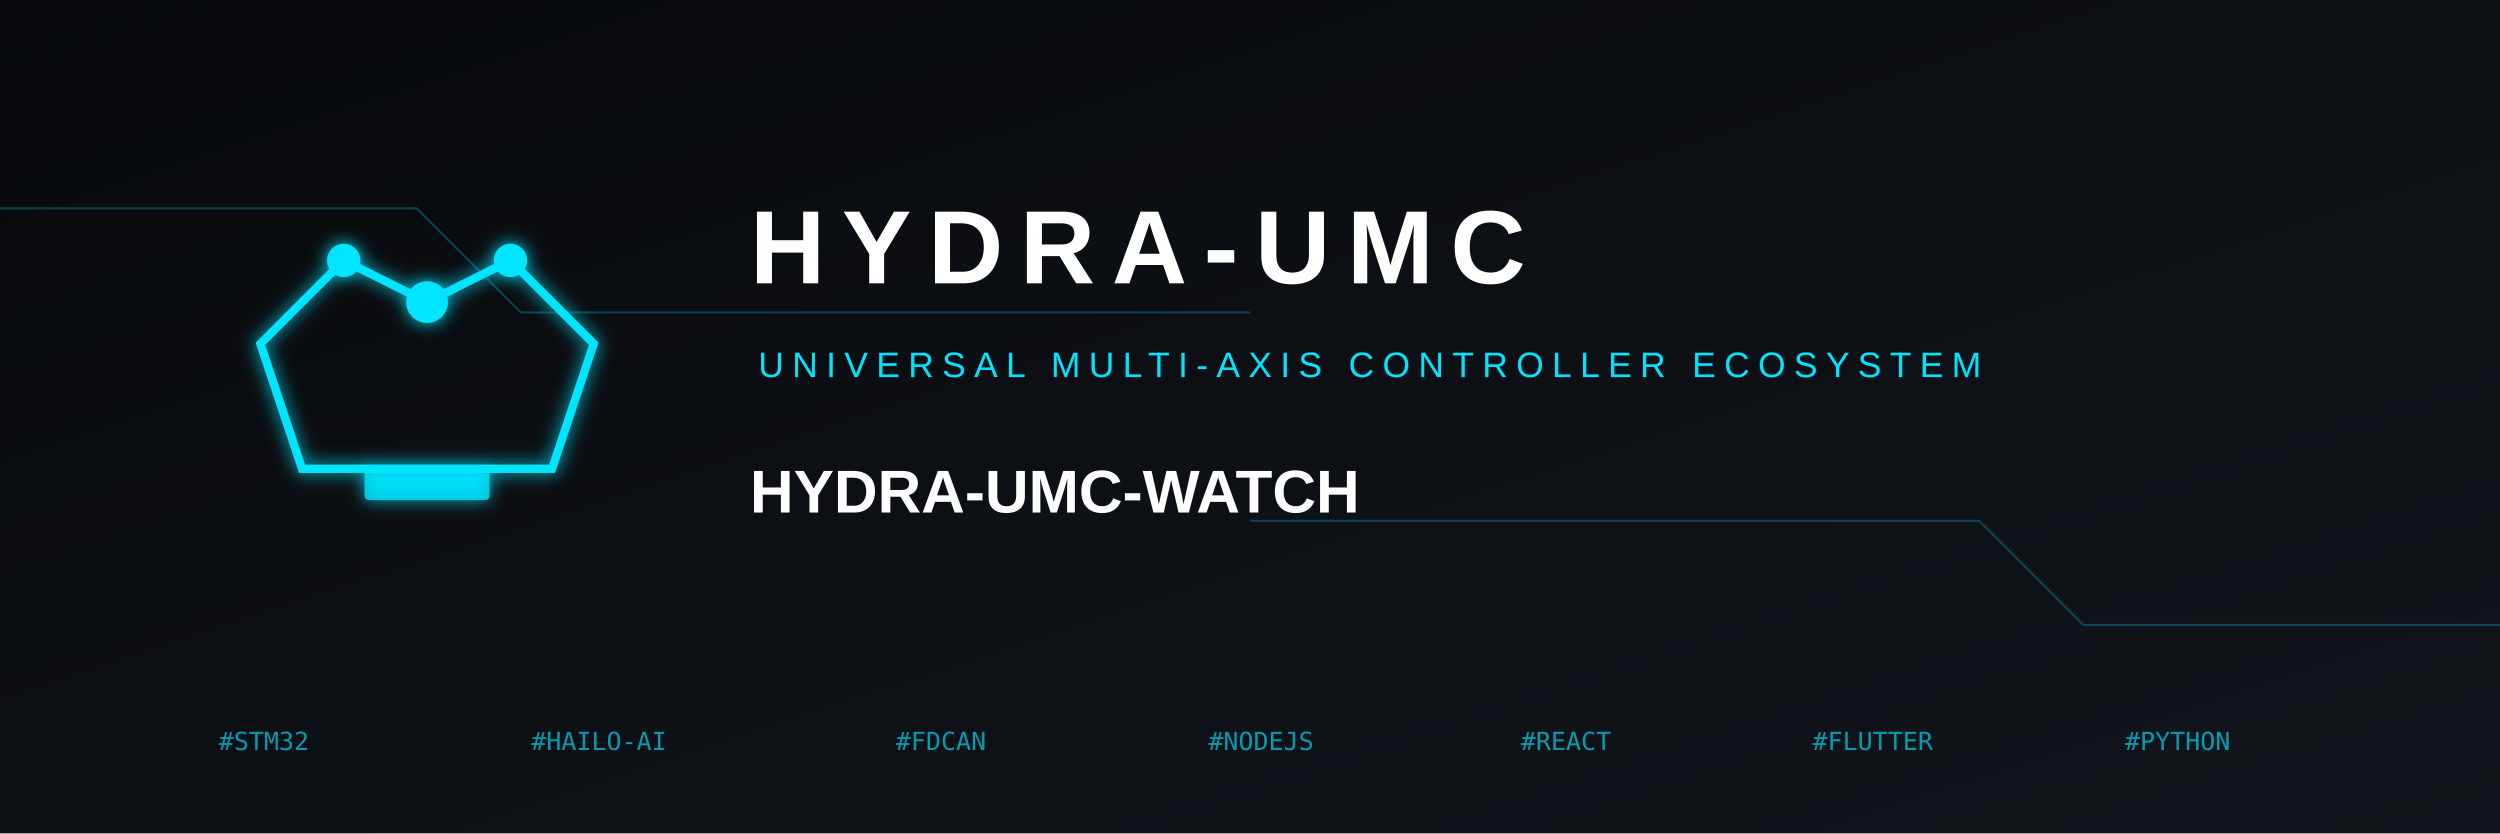
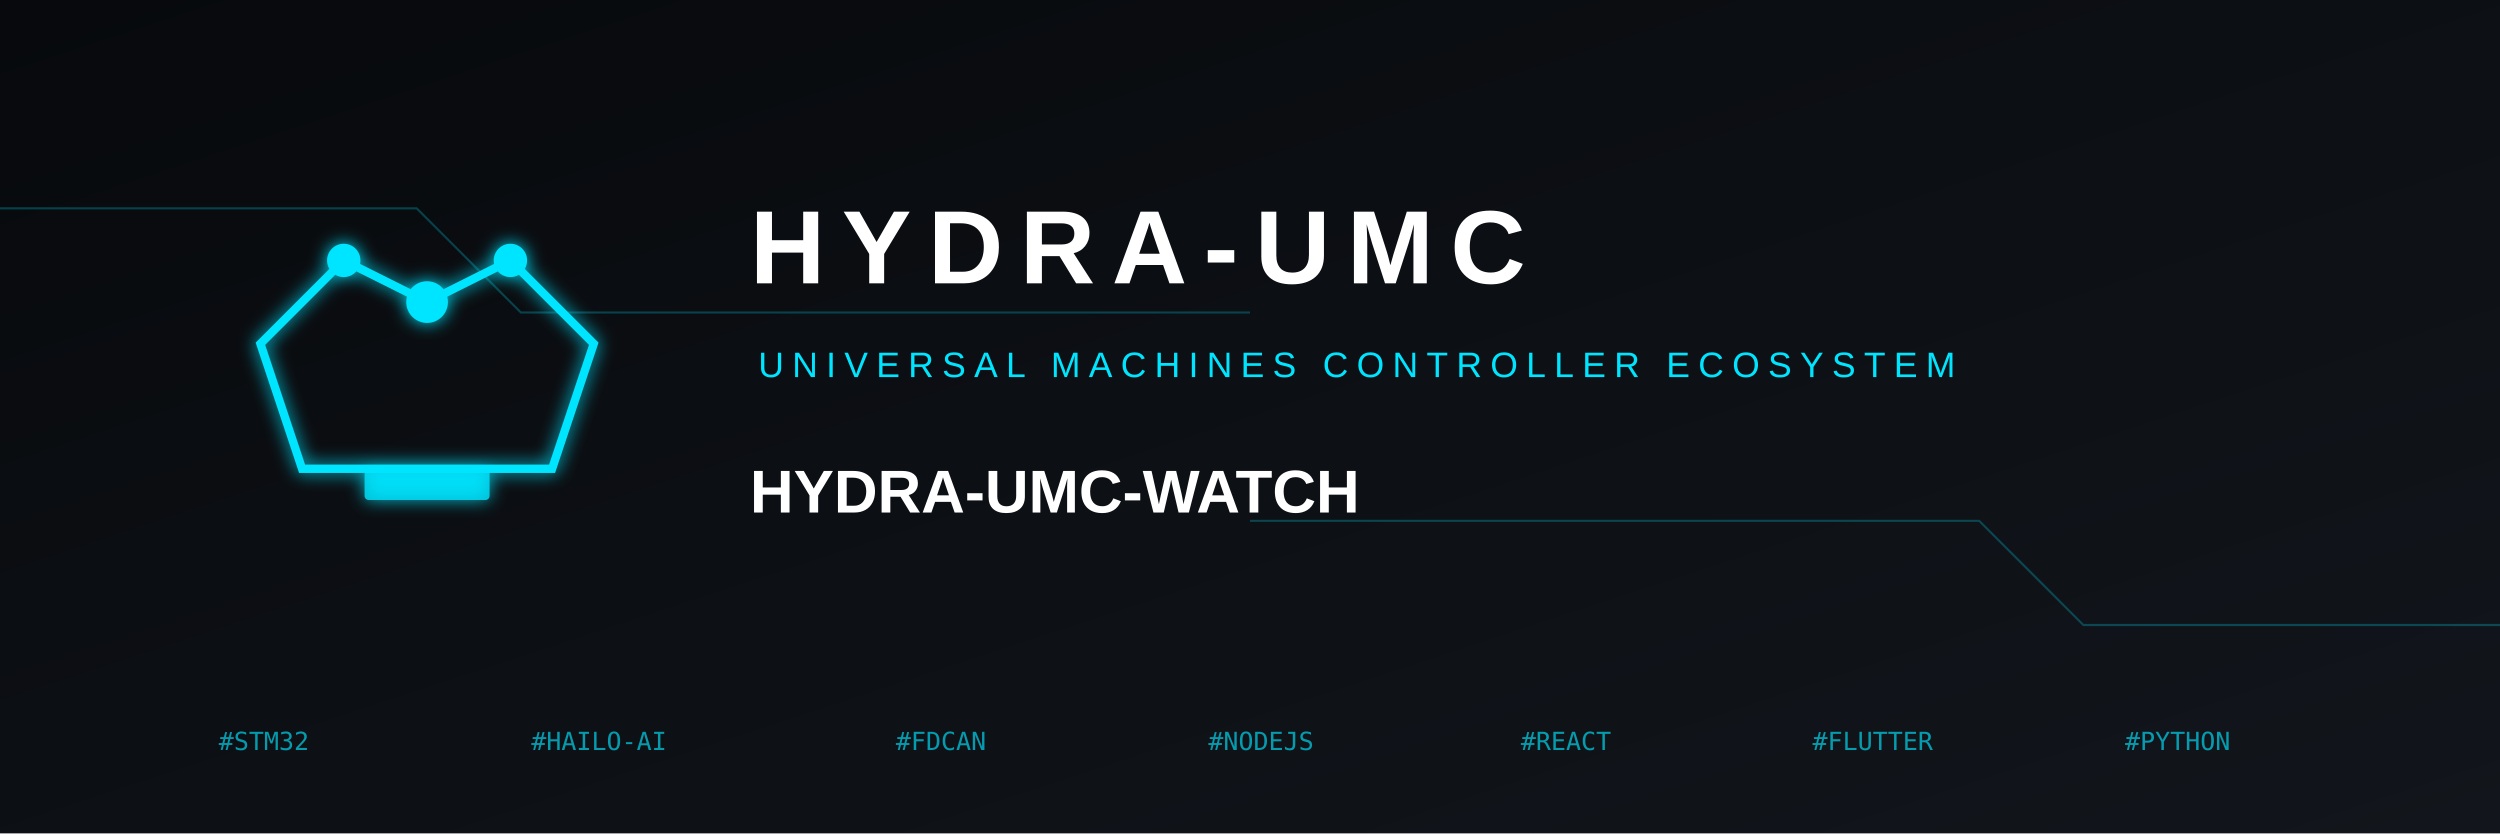
<svg xmlns="http://www.w3.org/2000/svg" viewBox="0 0 1200 400" role="img" aria-labelledby="title desc">
  <defs>
    <linearGradient id="bg" x1="0%" y1="0%" x2="100%" y2="100%">
      <stop stop-color="#07090C" />
      <stop offset="1" stop-color="#12161C" />
    </linearGradient>
    <filter id="g">
      <feGaussianBlur stdDeviation="4" result="b" />
      <feMerge>
        <feMergeNode in="b" />
        <feMergeNode in="SourceGraphic" />
      </feMerge>
    </filter>
  </defs>
  <rect width="1200" height="400" fill="url(#bg)" />
  <g fill="none" stroke="#00E5FF" stroke-width="1" opacity=".25">
    <path d="M0 100H200L250 150H600" />
    <path d="M1200 300H1000L950 250H600" />
  </g>
  <g transform="translate(205 185)" filter="url(#g)">
    <path d="M-60,40 -80,-20 -40,-60 0,-40 40,-60 80,-20 60,40Z" fill="none" stroke="#00E5FF" stroke-width="4" />
    <circle cy="-40" r="10" fill="#00E5FF" />
    <circle cx="-40" cy="-60" r="8" fill="#00E5FF" />
    <circle cx="40" cy="-60" r="8" fill="#00E5FF" />
    <rect x="-30" y="40" width="60" height="15" rx="2" fill="#00E5FF" opacity=".8" />
  </g>
  <text x="360" y="136" font-family="Arial,sans-serif" font-size="50" font-weight="bold" fill="#FFF" letter-spacing="8">HYDRA-UMC</text>
-   <text x="364" y="181" font-family="Arial,sans-serif" font-size="17" fill="#00E5FF" letter-spacing="4">UNIVERSAL MULTI-AXIS CONTROLLER ECOSYSTEM</text>
+   <text x="364" y="181" font-family="Arial,sans-serif" font-size="17" fill="#00E5FF" letter-spacing="4">UNIVERSAL MACHINES CONTROLLER ECOSYSTEM</text>
  <text x="360" y="246" font-family="Arial,sans-serif" font-size="29" font-weight="bold" fill="#FFF">HYDRA-UMC-WATCH</text>
  <g font-family="monospace" font-size="12" fill="#00E5FF" opacity=".65">
    <text x="105" y="360">#STM32</text>
    <text x="255" y="360">#HAILO-AI</text>
    <text x="430" y="360">#FDCAN</text>
    <text x="580" y="360">#NODEJS</text>
    <text x="730" y="360">#REACT</text>
    <text x="870" y="360">#FLUTTER</text>
    <text x="1020" y="360">#PYTHON</text>
  </g>
</svg>
